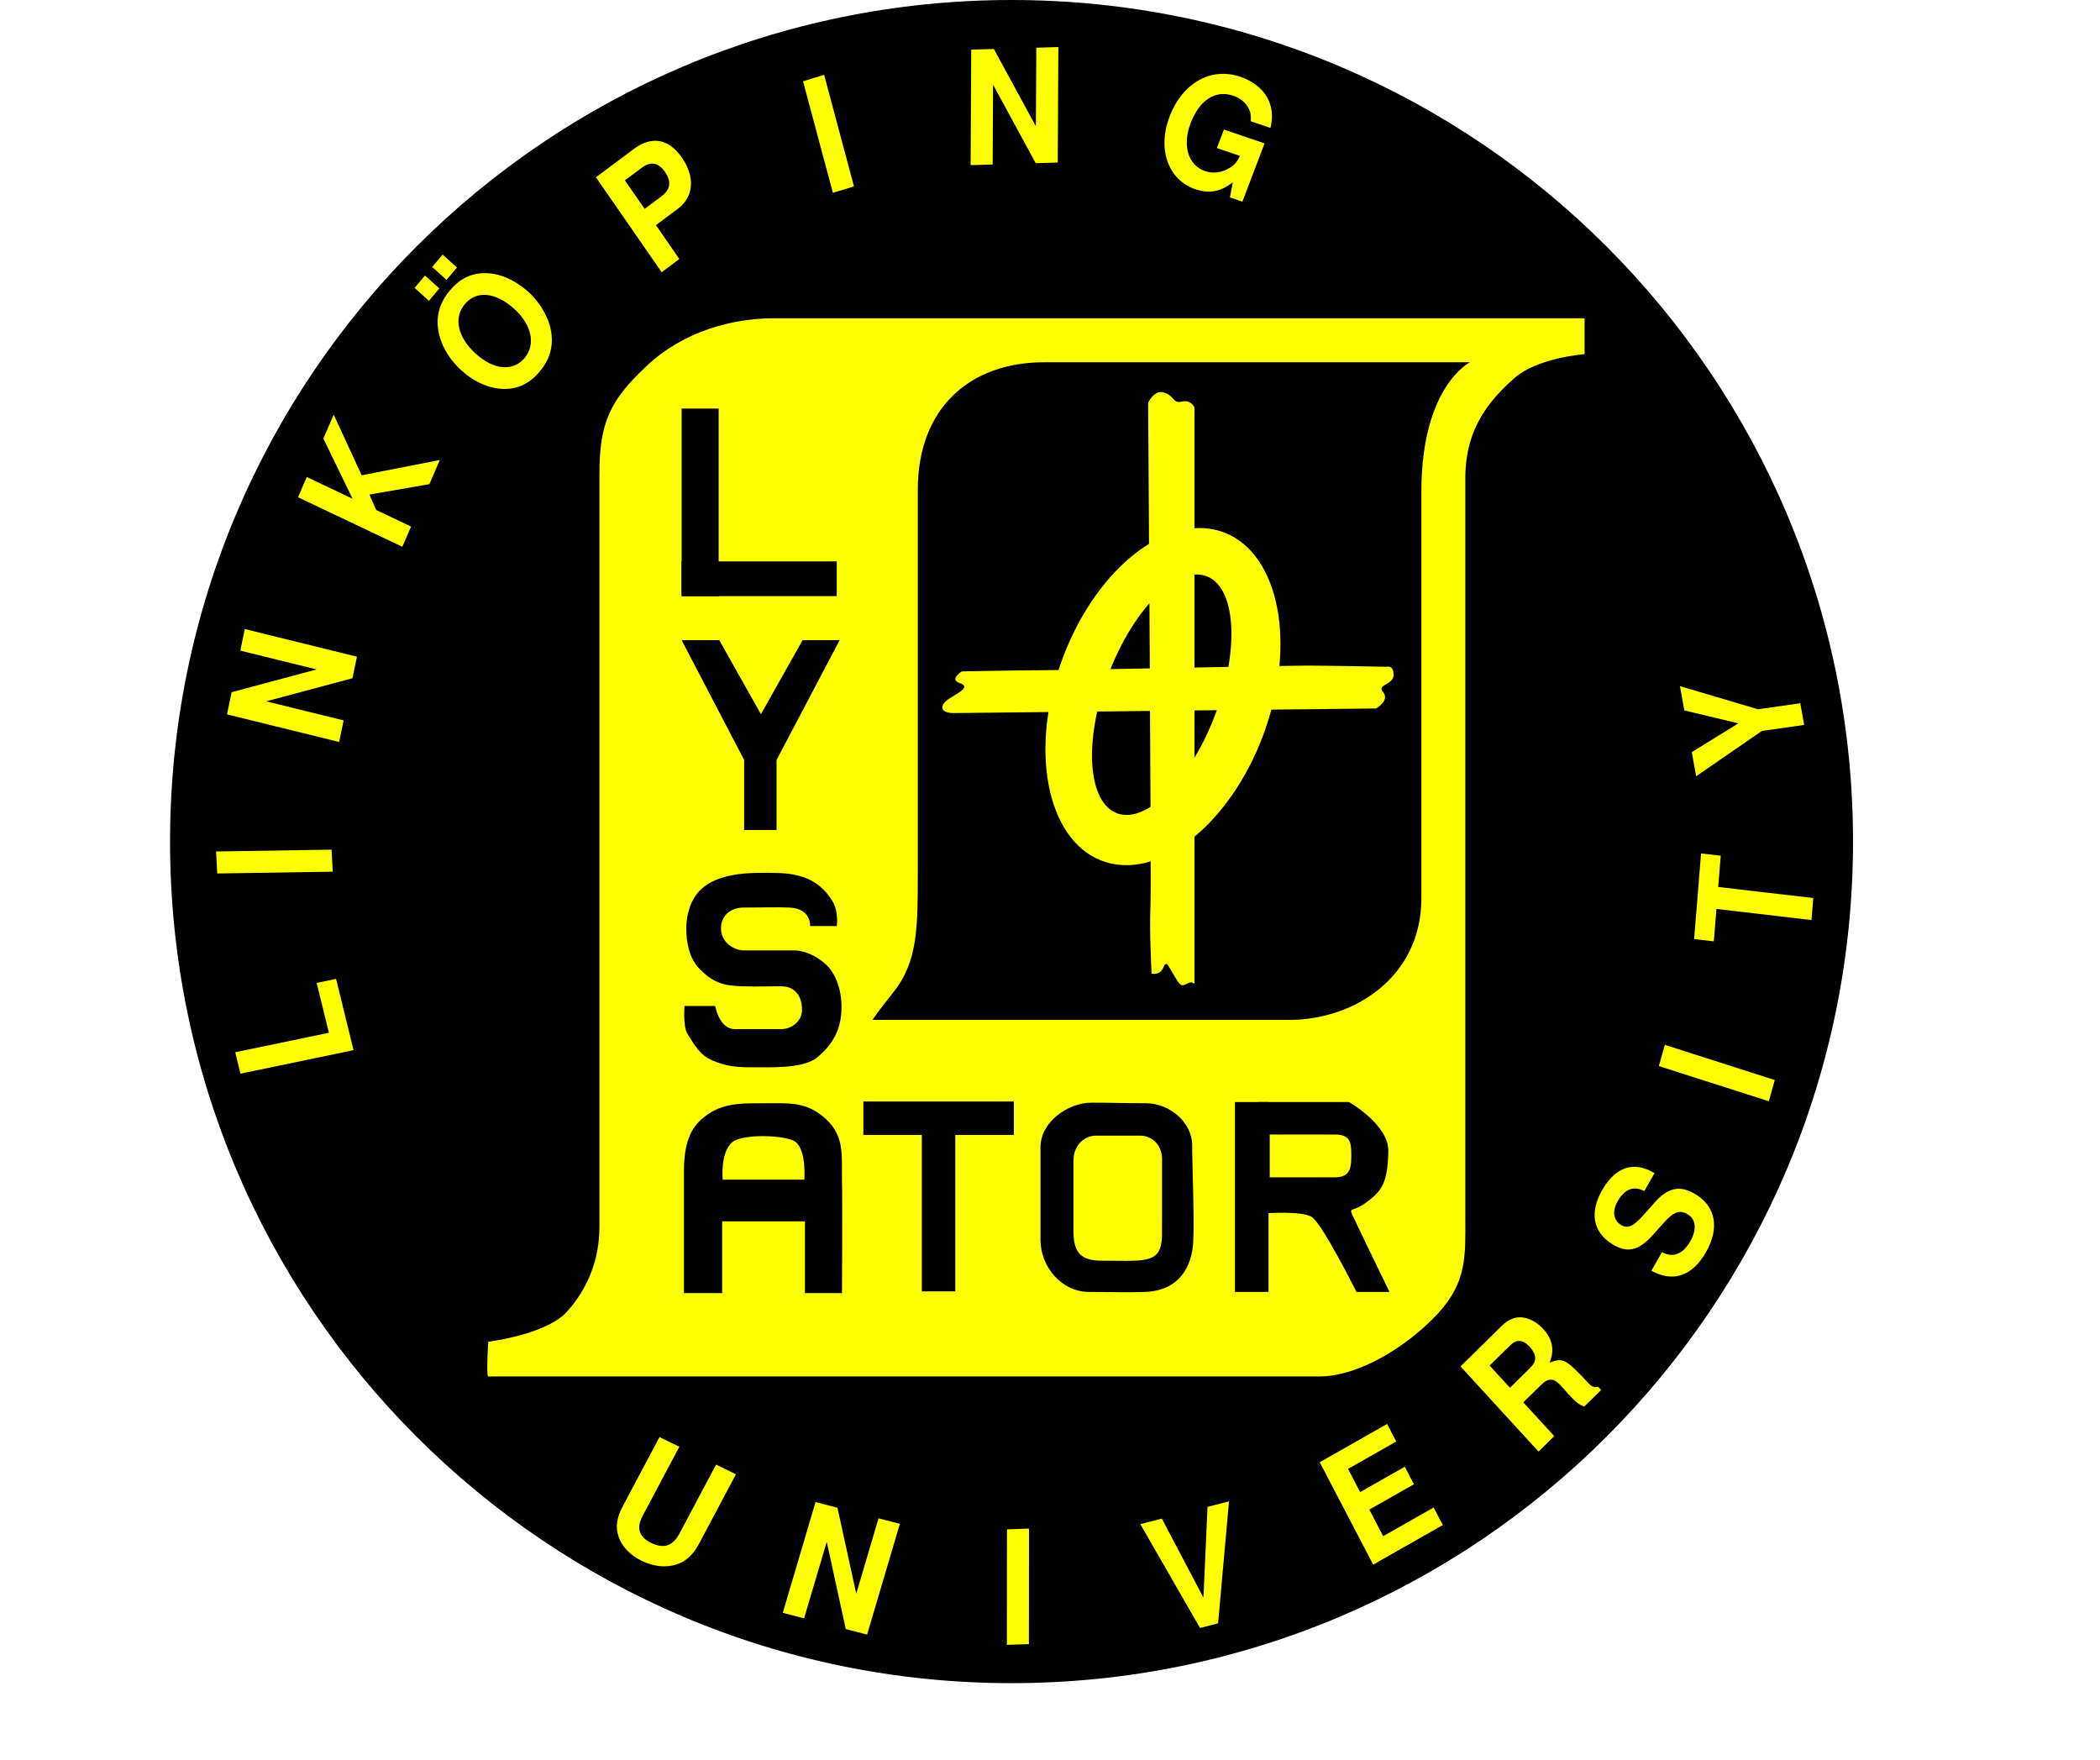
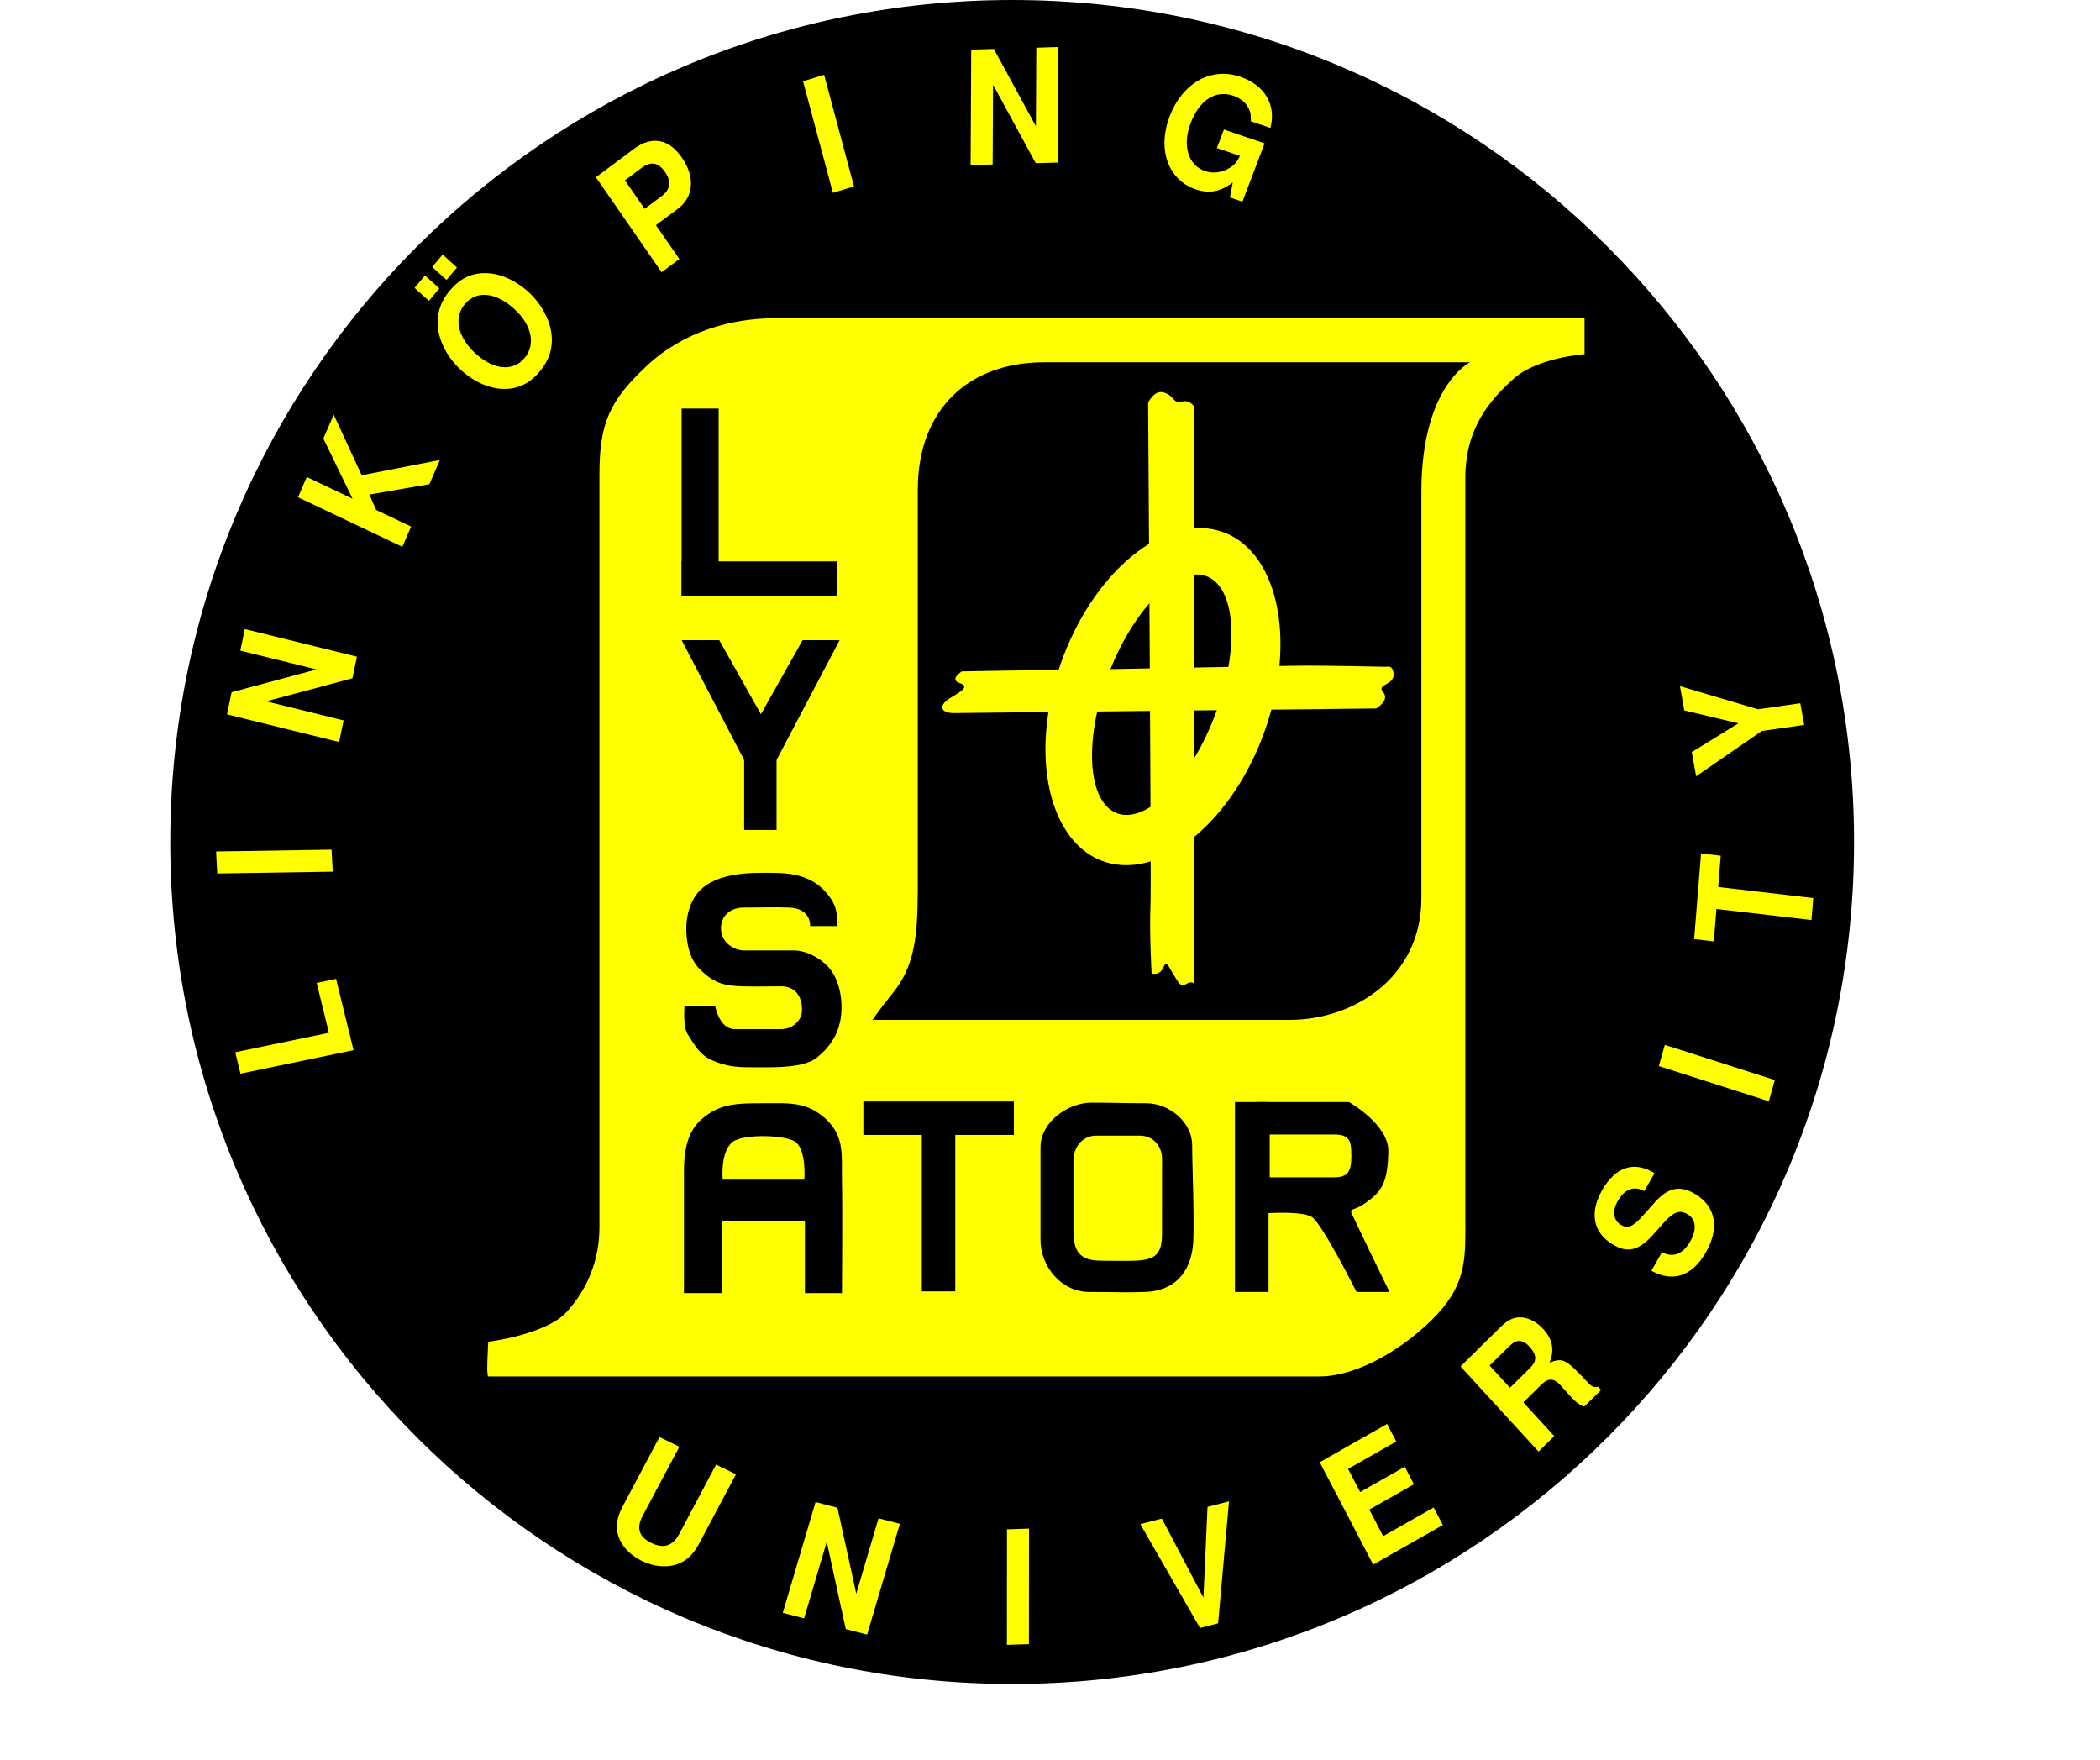
<svg xmlns="http://www.w3.org/2000/svg" viewBox="0 0 666 558" fill="#ff0">
-   <path d="m320.8 533.74c147.39 0 266.87-119.48 266.87-266.87.01-147.39-119.48-266.87-266.87-266.87-147.38 0-266.87 119.48-266.87 266.87.004 147.39 119.49 266.87 266.87 266.87z" fill="#000" />
+   <circle r="267" cy="267" cx="321" fill="#000" />
  <path d="m154.86 436.48c-.734 0 0-11.014 0-11.014s18.357-2.203 24.965-9.546c6.607-7.342 10.279-16.494 10.279-26.801v-144.28-94.352c0-16.522 3.304-23.496 15.053-34.51 11.748-11.014 27.167-15.053 40.384-15.053h117.85 139.14v11.382s-15.052 1.101-22.395 7.708c-7.342 6.608-15.419 15.419-15.419 31.573v138.04 95.822c0 12.481.733 20.926-8.812 31.206-9.545 10.279-24.965 19.825-37.447 19.825s-113.81 0-127.76 0h-135.82z" />
  <path d="m466.19 114.88h-135.1c-23.646 0-40.017 14.684-40.017 40.383v120.79c0 17.623.123 28.758-7.709 38.548-5.874 7.344-6.606 8.812-6.606 8.812s111.61 0 132.17 0c20.56 0 41.852-13.584 41.852-38.549v-128.86c0-33.64 15.42-41.12 15.42-41.12z" fill="#000" />
  <path d="m352.39 273.84c-18.467-4.08-26.083-31.086-17.009-60.324 9.075-29.237 31.404-49.631 49.873-45.553 18.467 4.076 26.083 31.086 17.009 60.323-9.07 29.23-31.4 49.62-49.87 45.55z" />
  <path d="m352.88 257.23c-8.679-5.213-8.752-25.975-.163-46.371s22.589-32.703 31.267-27.492c8.681 5.212 8.751 25.975.163 46.372-8.59 20.4-22.59 32.71-31.27 27.49z" fill="#000" />
  <path d="m302.45 226.12c-4.406 0-4.772-2.569-1.102-4.771 3.672-2.204 6.242-3.672 2.938-4.773-3.305-1.101.734-3.671.734-3.671s17.99-.367 24.965-.367c7.171 0 77.563-1.468 84.807-1.468 6.243 0 24.965.367 24.965.367s2.204-.734 2.204 2.57c0 3.303-5.508 2.936-3.305 5.506 2.202 2.569-2.203 5.14-2.203 5.14" />
  <path d="m436.45 224.65c-5.874 0-105 1.468-110.87 1.468" />
  <path d="m378.81 292.2v-163.01s-1.102-2.57-4.039-1.835c-2.938.734-2.241-2.031-5.874-2.938-2.937-.734-4.773 3.305-4.773 3.305 0 6.617 1.103 151.26.735 159.7-.366 8.443.366 21.293.366 21.293s2.57.734 3.671-1.834c1.104-2.57 1.47-.735 3.305 2.201 1.836 2.938 2.202 4.039 4.038 2.938 1.836-1.102 2.569 0 2.569 0s0-15.421 0-19.826" />
  <g font-family="Helvetica" font-weight="Bold" font-size="50.23">
    <text transform="matrix(-.221 -.9016 .9791 -.2036 113.01 336.63)">L</text>
    <text transform="matrix(-.0479 -.9268 .9999 -.0157 105.67 279.35)">I</text>
    <text transform="matrix(.1897 -.9083 .9709 .2393 106.9 238.4)">N</text>
    <text transform="matrix(.3681 -.852 .9033 .429 126.23 176.56)">K</text>
    <text transform="matrix(.5979 -.7101 .7415 .671 158.53 131.03)">Ö</text>
    <text transform="matrix(.744 -.5552 .5691 .8223 207 88.445)">P</text>
    <text transform="matrix(.8877 -.2715 .2585 .966 261.33 62.012)">I</text>
    <text transform="matrix(.9278 -.0278 -.0052 1 304.65 52.464)">N</text>
    <text transform="matrix(.8791 .2986 -.3551 .9348 362.66 53.2)">G</text>
    <text transform="matrix(.8347 .4058 -.4691 .8831 188.79 486.51)">U</text>
    <text transform="matrix(.898 .2315 -.2837 .9589 245.18 510.65)">N</text>
    <text transform="matrix(.9269 -.0313 -.0009 1 316.39 521.69)">I</text>
    <text transform="matrix(.8988 -.2308 .2138 .9769 368.39 519.37)">V</text>
    <text transform="matrix(.807 -.4585 .4628 .8865 432.29 497.97)">E</text>
    <text transform="matrix(.6616 -.6512 .6755 .7373 485.28 462.92)">R</text>
    <text transform="matrix(.4615 -.8054 .8489 .5285 532.27 410.05)">S</text>
    <text transform="matrix(.2507 -.8932 .9524 .3047 560.18 352.05)">I</text>
    <text transform="matrix(.0749 -.9254 .9933 .1158 573.61 302.68)">T</text>
    <text transform="matrix(-.1639 -.9132 .99 -.1414 574.4 242.22)">Y</text>
  </g>
  <g fill="#000">
    <g id="L">
      <rect y="129.56" x="216.17" height="59.475" width="11.747" />
      <rect y="178.02" x="216.17" height="11.013" width="49.196" />
    </g>
    <g id="Y">
      <polygon points="236 240.99 216.17 202.99 228.1 202.99 241.32 226.48 254.54 202.99 266.29 202.99 246.28 240.99" />
      <rect y="231.62" x="236" height="31.574" width="10.28" />
    </g>
    <path d="m265.37 293.67s.736-4.549-1.469-8.077c-5.813-9.301-14.869-8.812-22.578-8.812-6.011 0-14.318.736-19.092 5.324-3.287 3.161-4.59 8.078-4.59 12.3s.918 9.546 4.223 12.85c4.283 4.284 7.342 5.322 13.399 5.506 4.587.139 8.429 0 12.483 0 4.467 0 6.608 3.149 6.608 7.525 0 3.307-3 6.06-6.608 6.06h-14.686c-4.994 0-6.241-7.344-6.241-7.344h-9.729s-.546 6.472.917 8.811c2.375 3.801 4.038 6.793 7.894 8.445 5.075 2.176 8.443 2.202 14.318 2.202s14.869.183 18.907-3.122c4.039-3.304 6.425-6.974 7.342-11.562.917-4.59.421-11.018-2.57-15.604-2.434-3.732-7.75-6.793-12.115-6.793h-15.786c-3.304 0-7.343-2.568-7.343-6.975s3.426-6.608 7.158-6.608c5.141 0 10.096-.183 14.502 0 7.087.295 6.608 5.874 6.608 5.874l8.45-.01z" />
    <g id="A">
      <path d="m216.91 410.05v-36.163c0-4.956-.367-13.767 5.507-18.906 5.875-5.139 11.381-5.139 20.193-5.139 7.711 0 13.385-.554 19.458 5.139 5.874 5.507 4.81 11.747 4.956 18.906.184 8.995 0 36.163 0 36.163h-11.749v-22.76h-26.25v22.76h-12.12z" />
      <path d="m229.2 374.07h25.883s.734-9.178-2.753-11.932c-2.86-2.258-16.643-2.693-20.009 0-3.98 3.19-3.12 11.93-3.12 11.93z" fill="#ff0" />
    </g>
    <polygon points="321.54 349.29 273.81 349.29 273.81 359.89 292.35 359.89 292.35 409.5 302.96 409.5 302.96 359.89 321.54 359.89" />
    <path d="m378.08 363.06c0-6.976-6.977-13.217-14.686-13.217s-9.913-.184-17.256-.184-16.153 6.058-16.153 14.135v29.371c0 8.443 6.608 16.521 15.42 16.521s11.007.22 17.622 0c11.014-.368 15.053-8.078 15.418-16.154.37-8.09-.36-23.51-.36-30.48zm-9.55 27.9c0 6.767-1.921 8.566-8.812 8.812-3.55.126-5.549 0-10.279 0-6.688 0-8.994-2.547-8.994-9.362v-22.396c0-4.645 3.217-7.894 7.159-7.894h13.95c4.14 0 6.977 3.329 6.977 7.343-.01 4.02-.01 18.85-.01 23.5z" />
    <g id="R">
      <rect y="349.47" x="391.66" height="60.212" width="10.646" />
      <path d="m399 349.47h28.819s12.64 7.153 12.483 15.604c-.184 9.913-2.021 12.665-7.16 16.337s-5.874.366-2.937 6.608c2.937 6.241 10.463 21.662 10.463 21.662h-10.463s-11.015-22.028-14.317-23.864c-3.305-1.836-13.952-1.102-13.952-1.102" />
      <path d="m402.68 359.76h20.559c5.142 0 5.325 2.569 5.325 6.974 0 4.407-.919 6.609-5.325 6.609h-20.559v-13.58z" fill="#ff0" />
    </g>
  </g>
</svg>
